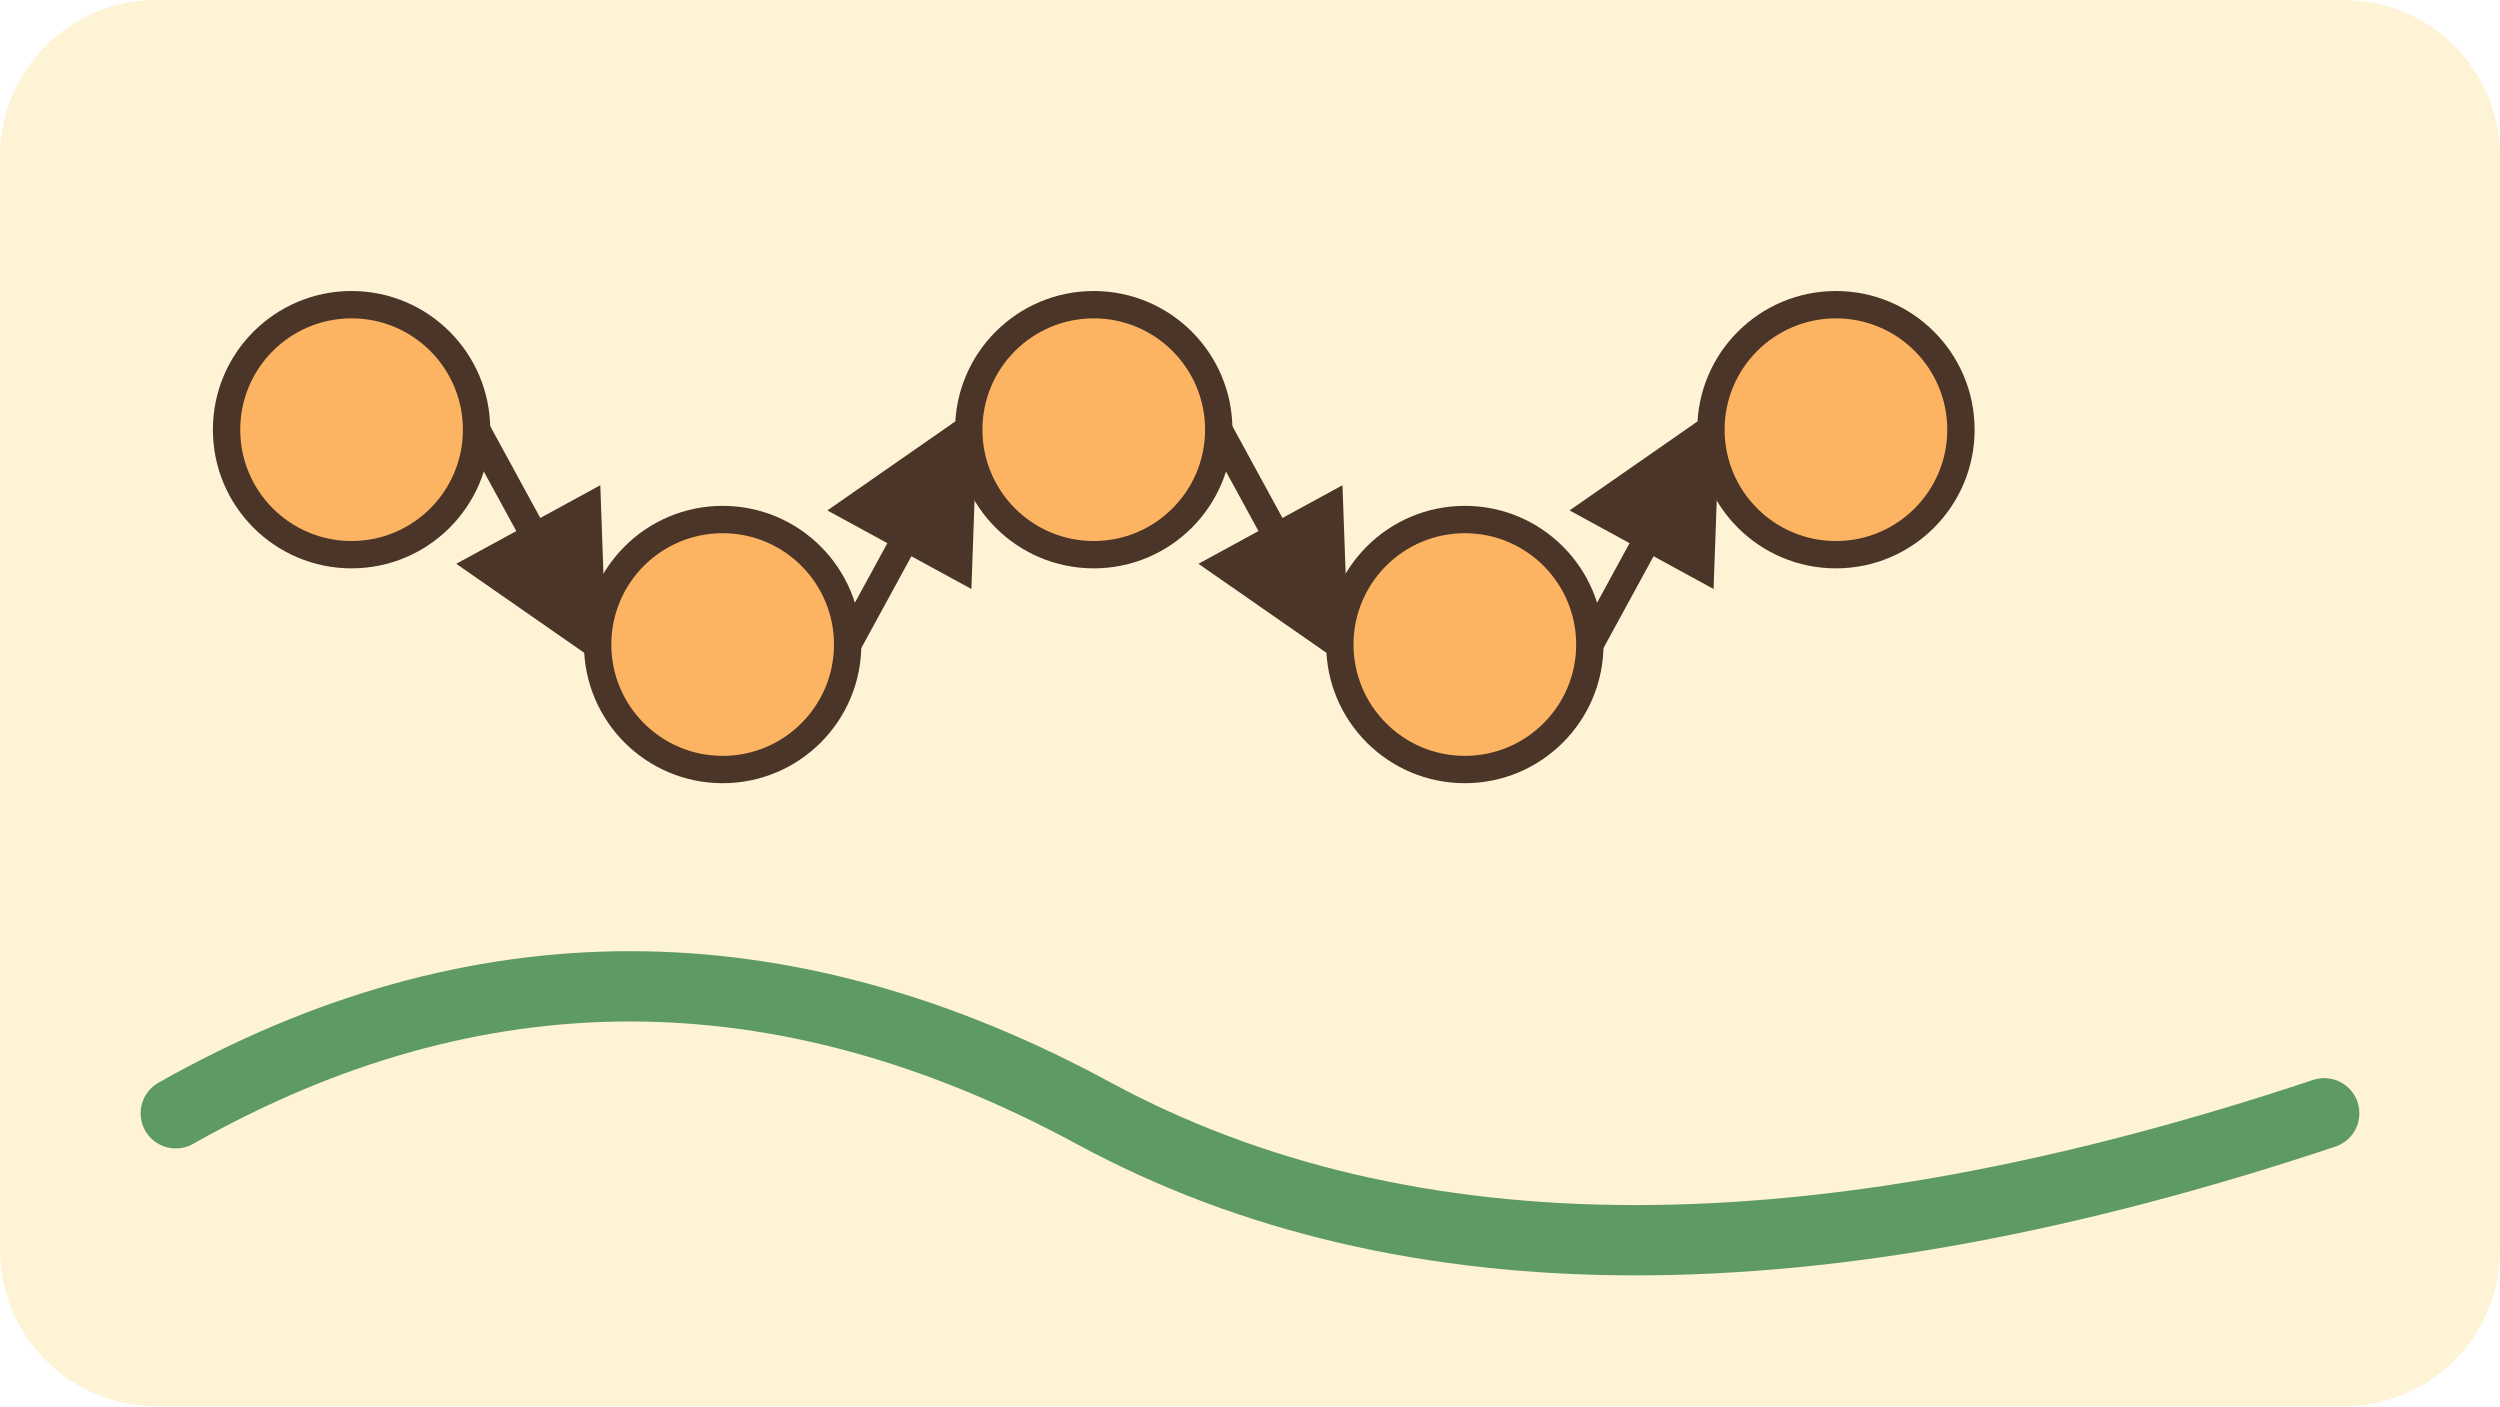
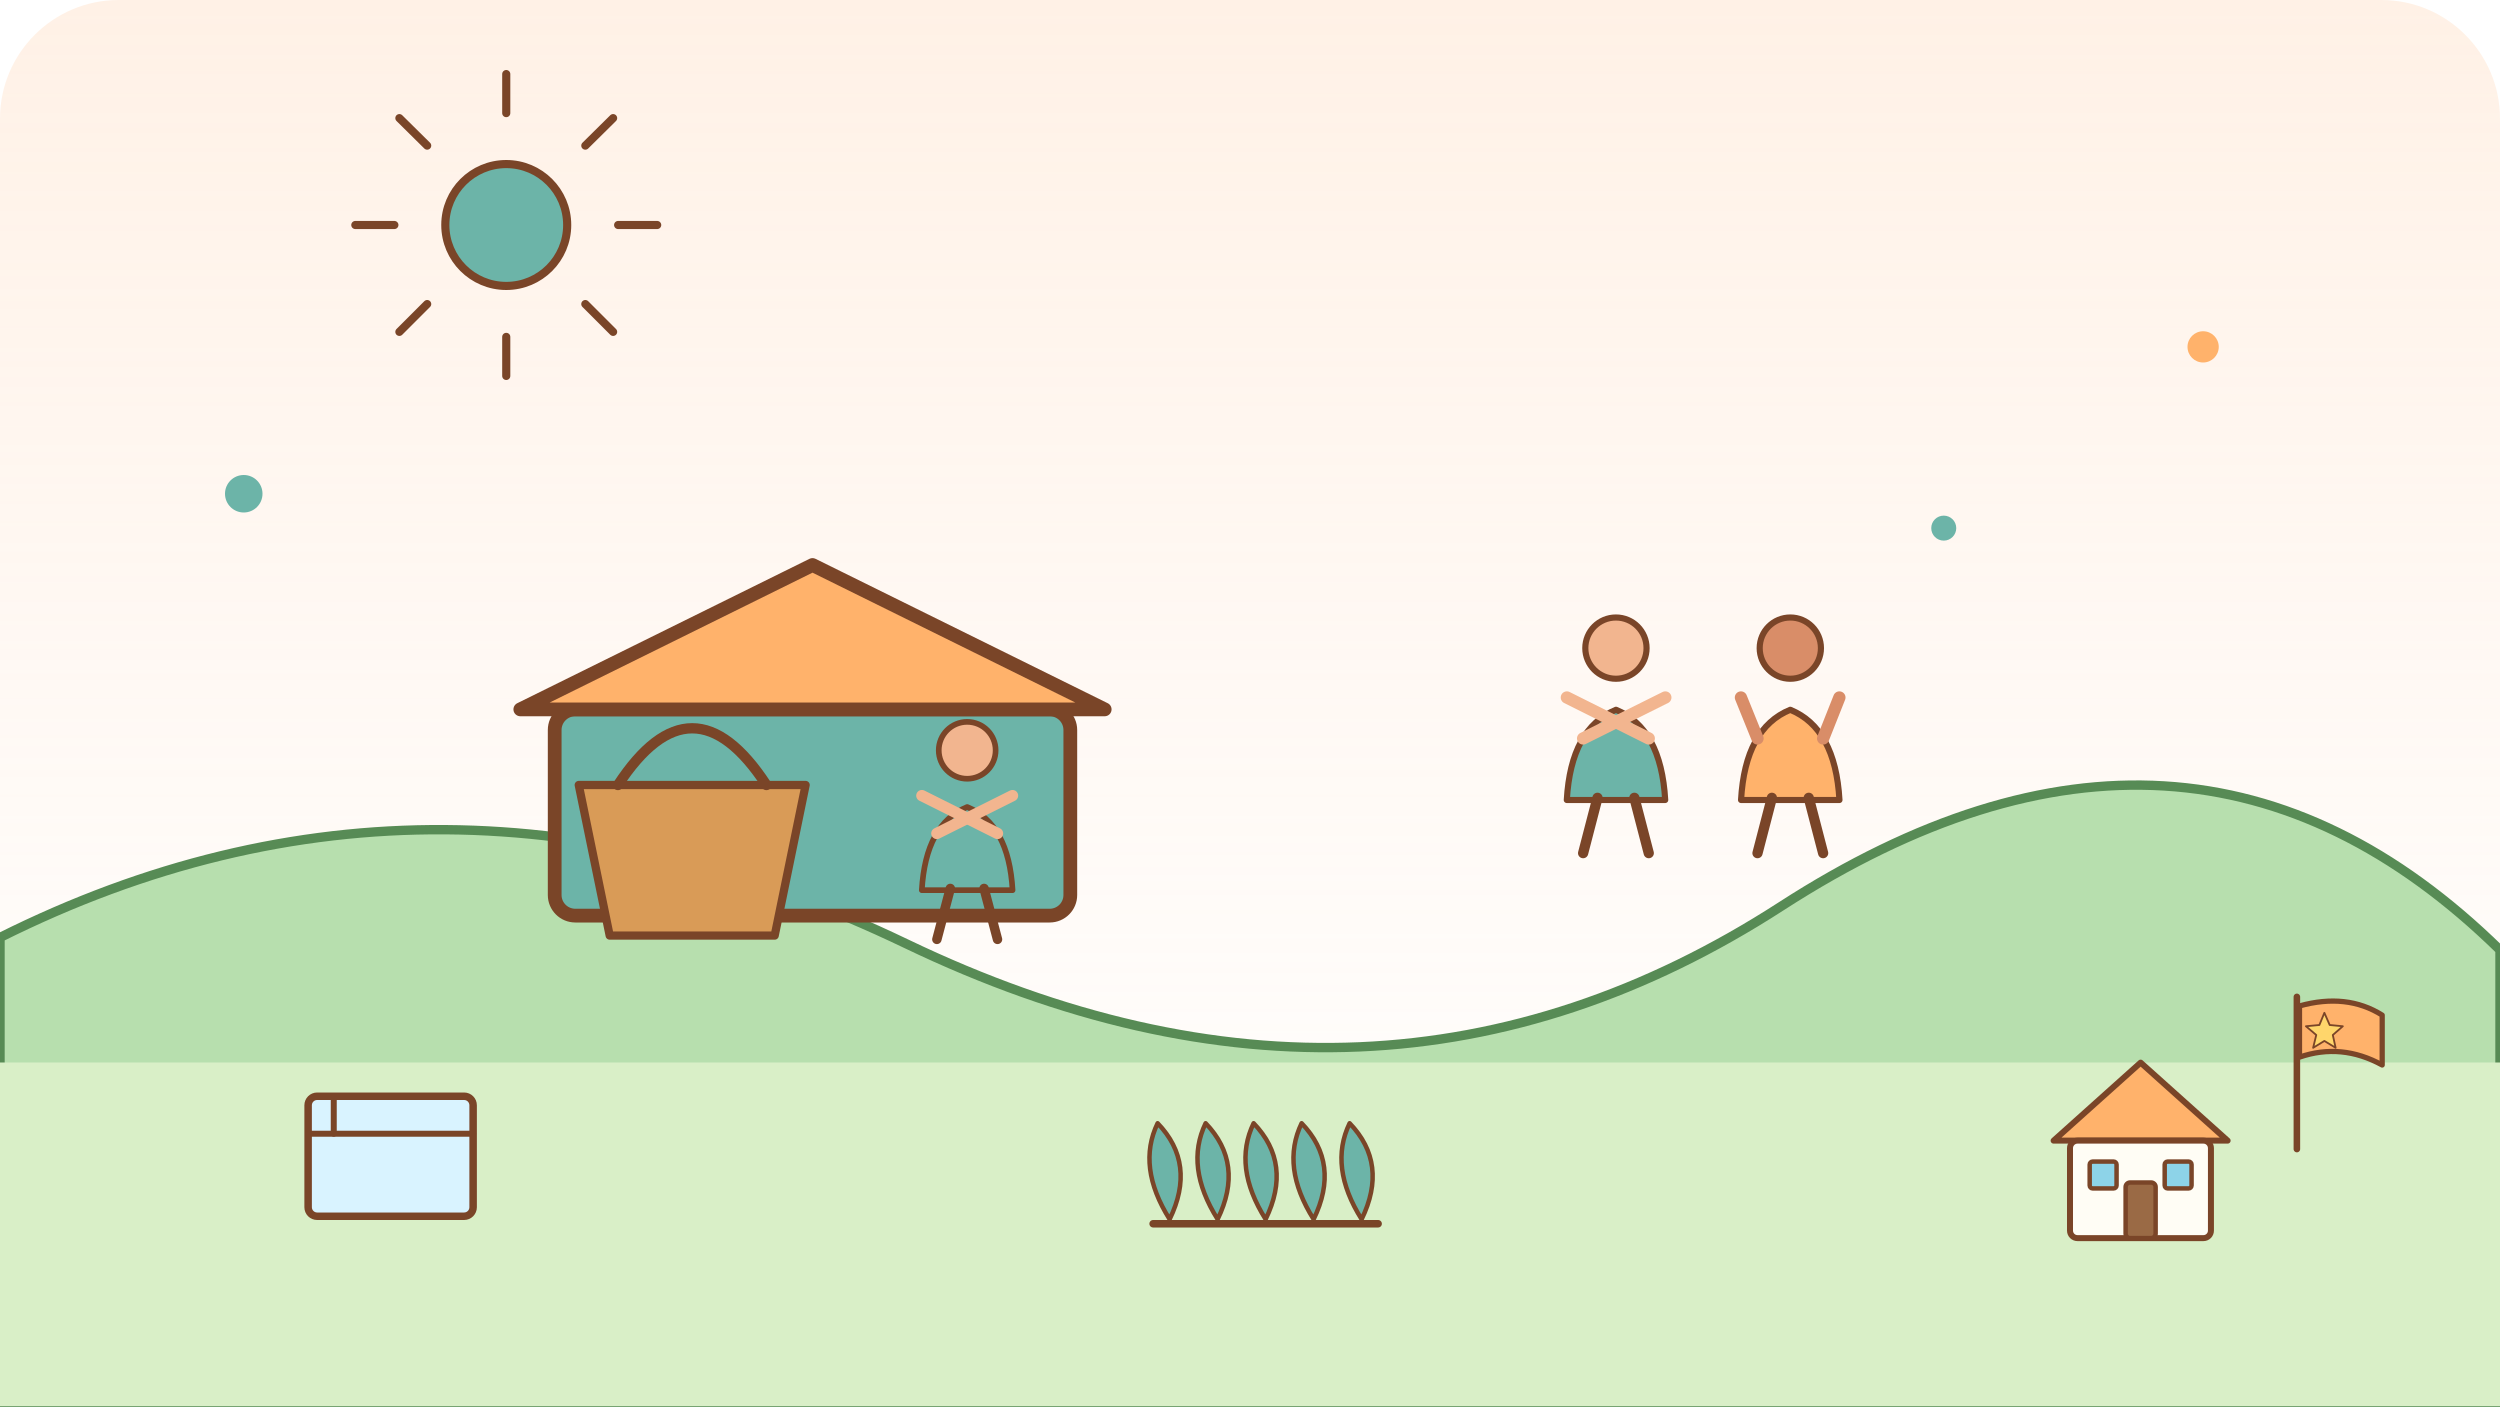
- <svg xmlns="http://www.w3.org/2000/svg" width="640" height="360" viewBox="0 0 640 360" role="img" aria-labelledby="title desc">
+ <svg xmlns="http://www.w3.org/2000/svg" width="800" height="450" viewBox="0 0 800 450" role="img" aria-labelledby="title desc">
  <defs>
-     <marker id="a" markerWidth="8" markerHeight="8" refX="5" refY="3" orient="auto">
-       <path d="M0,0 L0,6 L6,3 z" fill="#4A3528" />
-     </marker>
+     <linearGradient id="sky" x1="0" y1="0" x2="0" y2="1">
+       <stop offset="0" stop-color="#FFF1E6" />
+       <stop offset="1" stop-color="#FFFFFF" stop-opacity="0.72" />
+     </linearGradient>
  </defs>
-   <rect width="640" height="360" rx="40" fill="#FFF3D6" />
-   <path d="M45 285 Q160 220 280 285 T595 285" fill="none" stroke="#5E9B62" stroke-width="18" stroke-linecap="round" />
-   <path d="M 122 110 L 152 165" stroke="#4A3528" stroke-width="7" marker-end="url(#a)" />
-   <path d="M 217 165 L 247 110" stroke="#4A3528" stroke-width="7" marker-end="url(#a)" />
-   <path d="M 312 110 L 342 165" stroke="#4A3528" stroke-width="7" marker-end="url(#a)" />
-   <path d="M 407 165 L 437 110" stroke="#4A3528" stroke-width="7" marker-end="url(#a)" />
-   <circle cx="90" cy="110" r="32" fill="#FDB462" stroke="#4A3528" stroke-width="7" />
-   <circle cx="185" cy="165" r="32" fill="#FDB462" stroke="#4A3528" stroke-width="7" />
-   <circle cx="280" cy="110" r="32" fill="#FDB462" stroke="#4A3528" stroke-width="7" />
-   <circle cx="375" cy="165" r="32" fill="#FDB462" stroke="#4A3528" stroke-width="7" />
-   <circle cx="470" cy="110" r="32" fill="#FDB462" stroke="#4A3528" stroke-width="7" />
+   <rect width="800" height="450" rx="38" fill="url(#sky)" />
+   <line x1="162.0" y1="36.2" x2="162.0" y2="23.7" stroke="#7A4528" stroke-width="2.6" stroke-linecap="round" />
+   <line x1="187.3" y1="46.6" x2="196.2" y2="37.8" stroke="#7A4528" stroke-width="2.6" stroke-linecap="round" />
+   <line x1="197.8" y1="72.0" x2="210.3" y2="72.0" stroke="#7A4528" stroke-width="2.6" stroke-linecap="round" />
+   <line x1="187.3" y1="97.3" x2="196.2" y2="106.2" stroke="#7A4528" stroke-width="2.6" stroke-linecap="round" />
+   <line x1="162.0" y1="107.8" x2="162.0" y2="120.3" stroke="#7A4528" stroke-width="2.6" stroke-linecap="round" />
+   <line x1="136.7" y1="97.3" x2="127.8" y2="106.2" stroke="#7A4528" stroke-width="2.6" stroke-linecap="round" />
+   <line x1="126.2" y1="72.0" x2="113.7" y2="72.0" stroke="#7A4528" stroke-width="2.6" stroke-linecap="round" />
+   <line x1="136.7" y1="46.6" x2="127.8" y2="37.8" stroke="#7A4528" stroke-width="2.6" stroke-linecap="round" />
+   <circle cx="162" cy="72" r="19.5" fill="#6CB4A8" stroke="#7A4528" stroke-width="2.6" />
+   <path d="M0 300 Q140 230 290 302 T570 290 T800 304 L800 450 L0 450 Z" fill="#B7DFAE" stroke="#578B55" stroke-width="3" stroke-linecap="round" stroke-linejoin="round" />
+   <rect x="0" y="340" width="800" height="110" rx="0" fill="#D9EFC7" stroke="none" stroke-width="0" />
+   <rect x="177.5" y="227.0" width="165.0" height="66.0" rx="6.6" fill="#6CB4A8" stroke="#7A4528" stroke-width="4.4" />
+   <polygon points="166.5,227.0 260,180.8 353.5,227.0" fill="#FFB26B" stroke="#7A4528" stroke-width="4.4" stroke-linejoin="round" />
+   <path d="M185.2,251.2 L257.8,251.2 L247.9,299.38 L195.1,299.38 Z" fill="#D99B57" stroke="#7A4528" stroke-width="2.64" stroke-linecap="round" stroke-linejoin="round" />
+   <path d="M197.74,251.2 Q221.5,214.9 245.26,251.2" fill="none" stroke="#7A4528" stroke-width="3.3" stroke-linecap="round" stroke-linejoin="round" />
+   <circle cx="309.5" cy="240.1" r="9.1" fill="#F2B58F" stroke="#7A4528" stroke-width="1.815" />
+   <path d="M294.98,284.86 Q296.19,263.685 309.5,258.24 Q322.81,263.685 324.02,284.86 Z" fill="#6CB4A8" stroke="#7A4528" stroke-width="1.815" stroke-linecap="round" stroke-linejoin="round" />
+   <line x1="299.8" y1="266.7" x2="324.0" y2="254.6" stroke="#F2B58F" stroke-width="3.63" stroke-linecap="round" />
+   <line x1="319.2" y1="266.7" x2="295.0" y2="254.6" stroke="#F2B58F" stroke-width="3.63" stroke-linecap="round" />
+   <line x1="304.1" y1="284.3" x2="299.8" y2="300.6" stroke="#7A4528" stroke-width="3.025" stroke-linecap="round" />
+   <line x1="314.9" y1="284.3" x2="319.2" y2="300.6" stroke="#7A4528" stroke-width="3.025" stroke-linecap="round" />
+   <circle cx="517.1" cy="207.4" r="9.8" fill="#F2B58F" stroke="#7A4528" stroke-width="1.968" />
+   <path d="M501.376,255.992 Q502.688,233.032 517.12,227.128 Q531.552,233.032 532.864,255.992 Z" fill="#6CB4A8" stroke="#7A4528" stroke-width="1.968" stroke-linecap="round" stroke-linejoin="round" />
+   <line x1="506.6" y1="236.3" x2="532.9" y2="223.2" stroke="#F2B58F" stroke-width="3.936" stroke-linecap="round" />
+   <line x1="527.6" y1="236.3" x2="501.4" y2="223.2" stroke="#F2B58F" stroke-width="3.936" stroke-linecap="round" />
+   <line x1="511.2" y1="255.3" x2="506.6" y2="273.0" stroke="#7A4528" stroke-width="3.28" stroke-linecap="round" />
+   <line x1="523.0" y1="255.3" x2="527.6" y2="273.0" stroke="#7A4528" stroke-width="3.28" stroke-linecap="round" />
+   <circle cx="572.9" cy="207.4" r="9.8" fill="#D98D68" stroke="#7A4528" stroke-width="1.968" />
+   <path d="M557.136,255.992 Q558.448,233.032 572.88,227.128 Q587.312,233.032 588.624,255.992 Z" fill="#FFB26B" stroke="#7A4528" stroke-width="1.968" stroke-linecap="round" stroke-linejoin="round" />
+   <line x1="562.4" y1="236.3" x2="557.1" y2="223.2" stroke="#D98D68" stroke-width="3.936" stroke-linecap="round" />
+   <line x1="583.4" y1="236.3" x2="588.6" y2="223.2" stroke="#D98D68" stroke-width="3.936" stroke-linecap="round" />
+   <line x1="567.0" y1="255.3" x2="562.4" y2="273.0" stroke="#7A4528" stroke-width="3.28" stroke-linecap="round" />
+   <line x1="578.8" y1="255.3" x2="583.4" y2="273.0" stroke="#7A4528" stroke-width="3.28" stroke-linecap="round" />
+   <rect x="98.6" y="350.8" width="52.8" height="38.4" rx="2.88" fill="#D9F3FF" stroke="#7A4528" stroke-width="2.4" />
+   <line x1="98.6" y1="362.8" x2="151.4" y2="362.8" stroke="#7A4528" stroke-width="1.92" stroke-linecap="round" />
+   <line x1="106.8" y1="350.8" x2="106.8" y2="362.8" stroke="#7A4528" stroke-width="1.92" stroke-linecap="round" />
+   <line x1="369.0" y1="391.6" x2="441.0" y2="391.6" stroke="#7A4528" stroke-width="2.4" stroke-linecap="round" />
+   <path d="M374.28,390.16 Q363.72,373.36 370.44,359.44 Q382.92,372.4 374.28,390.16 Z" fill="#6CB4A8" stroke="#7A4528" stroke-width="1.44" stroke-linecap="round" stroke-linejoin="round" />
+   <path d="M389.64,390.16 Q379.08,373.36 385.8,359.44 Q398.28,372.4 389.64,390.16 Z" fill="#6CB4A8" stroke="#7A4528" stroke-width="1.44" stroke-linecap="round" stroke-linejoin="round" />
+   <path d="M405.0,390.16 Q394.44,373.36 401.16,359.44 Q413.64,372.4 405.0,390.16 Z" fill="#6CB4A8" stroke="#7A4528" stroke-width="1.44" stroke-linecap="round" stroke-linejoin="round" />
+   <path d="M420.36,390.16 Q409.8,373.36 416.52,359.44 Q429.0,372.4 420.36,390.16 Z" fill="#6CB4A8" stroke="#7A4528" stroke-width="1.44" stroke-linecap="round" stroke-linejoin="round" />
+   <path d="M435.72,390.16 Q425.16,373.36 431.88,359.44 Q444.36,372.4 435.72,390.16 Z" fill="#6CB4A8" stroke="#7A4528" stroke-width="1.44" stroke-linecap="round" stroke-linejoin="round" />
+   <polygon points="657.16,365 685,340.04 712.84,365" fill="#FFB26B" stroke="#7A4528" stroke-width="1.92" stroke-linejoin="round" />
+   <rect x="662.4" y="365" width="45.1" height="31.2" rx="2.4" fill="#FFFDF5" stroke="#7A4528" stroke-width="1.92" />
+   <rect x="680.2" y="378.4" width="9.6" height="17.8" rx="1.44" fill="#9A6A45" stroke="#7A4528" stroke-width="1.44" />
+   <rect x="668.7" y="371.7" width="8.6" height="8.6" rx="0.96" fill="#8DD3E8" stroke="#7A4528" stroke-width="1.44" />
+   <rect x="692.7" y="371.7" width="8.6" height="8.6" rx="0.96" fill="#8DD3E8" stroke="#7A4528" stroke-width="1.44" />
+   <circle cx="622" cy="169" r="4" fill="#6CB4A8" stroke="none" stroke-width="0" />
+   <circle cx="705" cy="111" r="5" fill="#FFB26B" stroke="none" stroke-width="0" />
+   <circle cx="78" cy="158" r="6" fill="#6CB4A8" stroke="none" stroke-width="0" />
+   <line x1="735" y1="319.0" x2="735" y2="367.7" stroke="#7A4528" stroke-width="2.1" stroke-linecap="round" />
+   <path d="M735.84,321.9 Q750.96,317.7 762.3,324.84 L762.3,340.8 Q749.28,333.66 735.84,338.28 Z" fill="#FFB26B" stroke="#7A4528" stroke-width="1.68" stroke-linecap="round" stroke-linejoin="round" />
+   <polygon points="743.8,324.1 745.5,328.0 749.7,328.4 746.5,331.2 747.4,335.3 743.8,333.1 740.2,335.3 741.2,331.2 737.9,328.4 742.2,328.0" fill="#FFD66B" stroke="#7A4528" stroke-width="0.588" stroke-linejoin="round" />
</svg>
